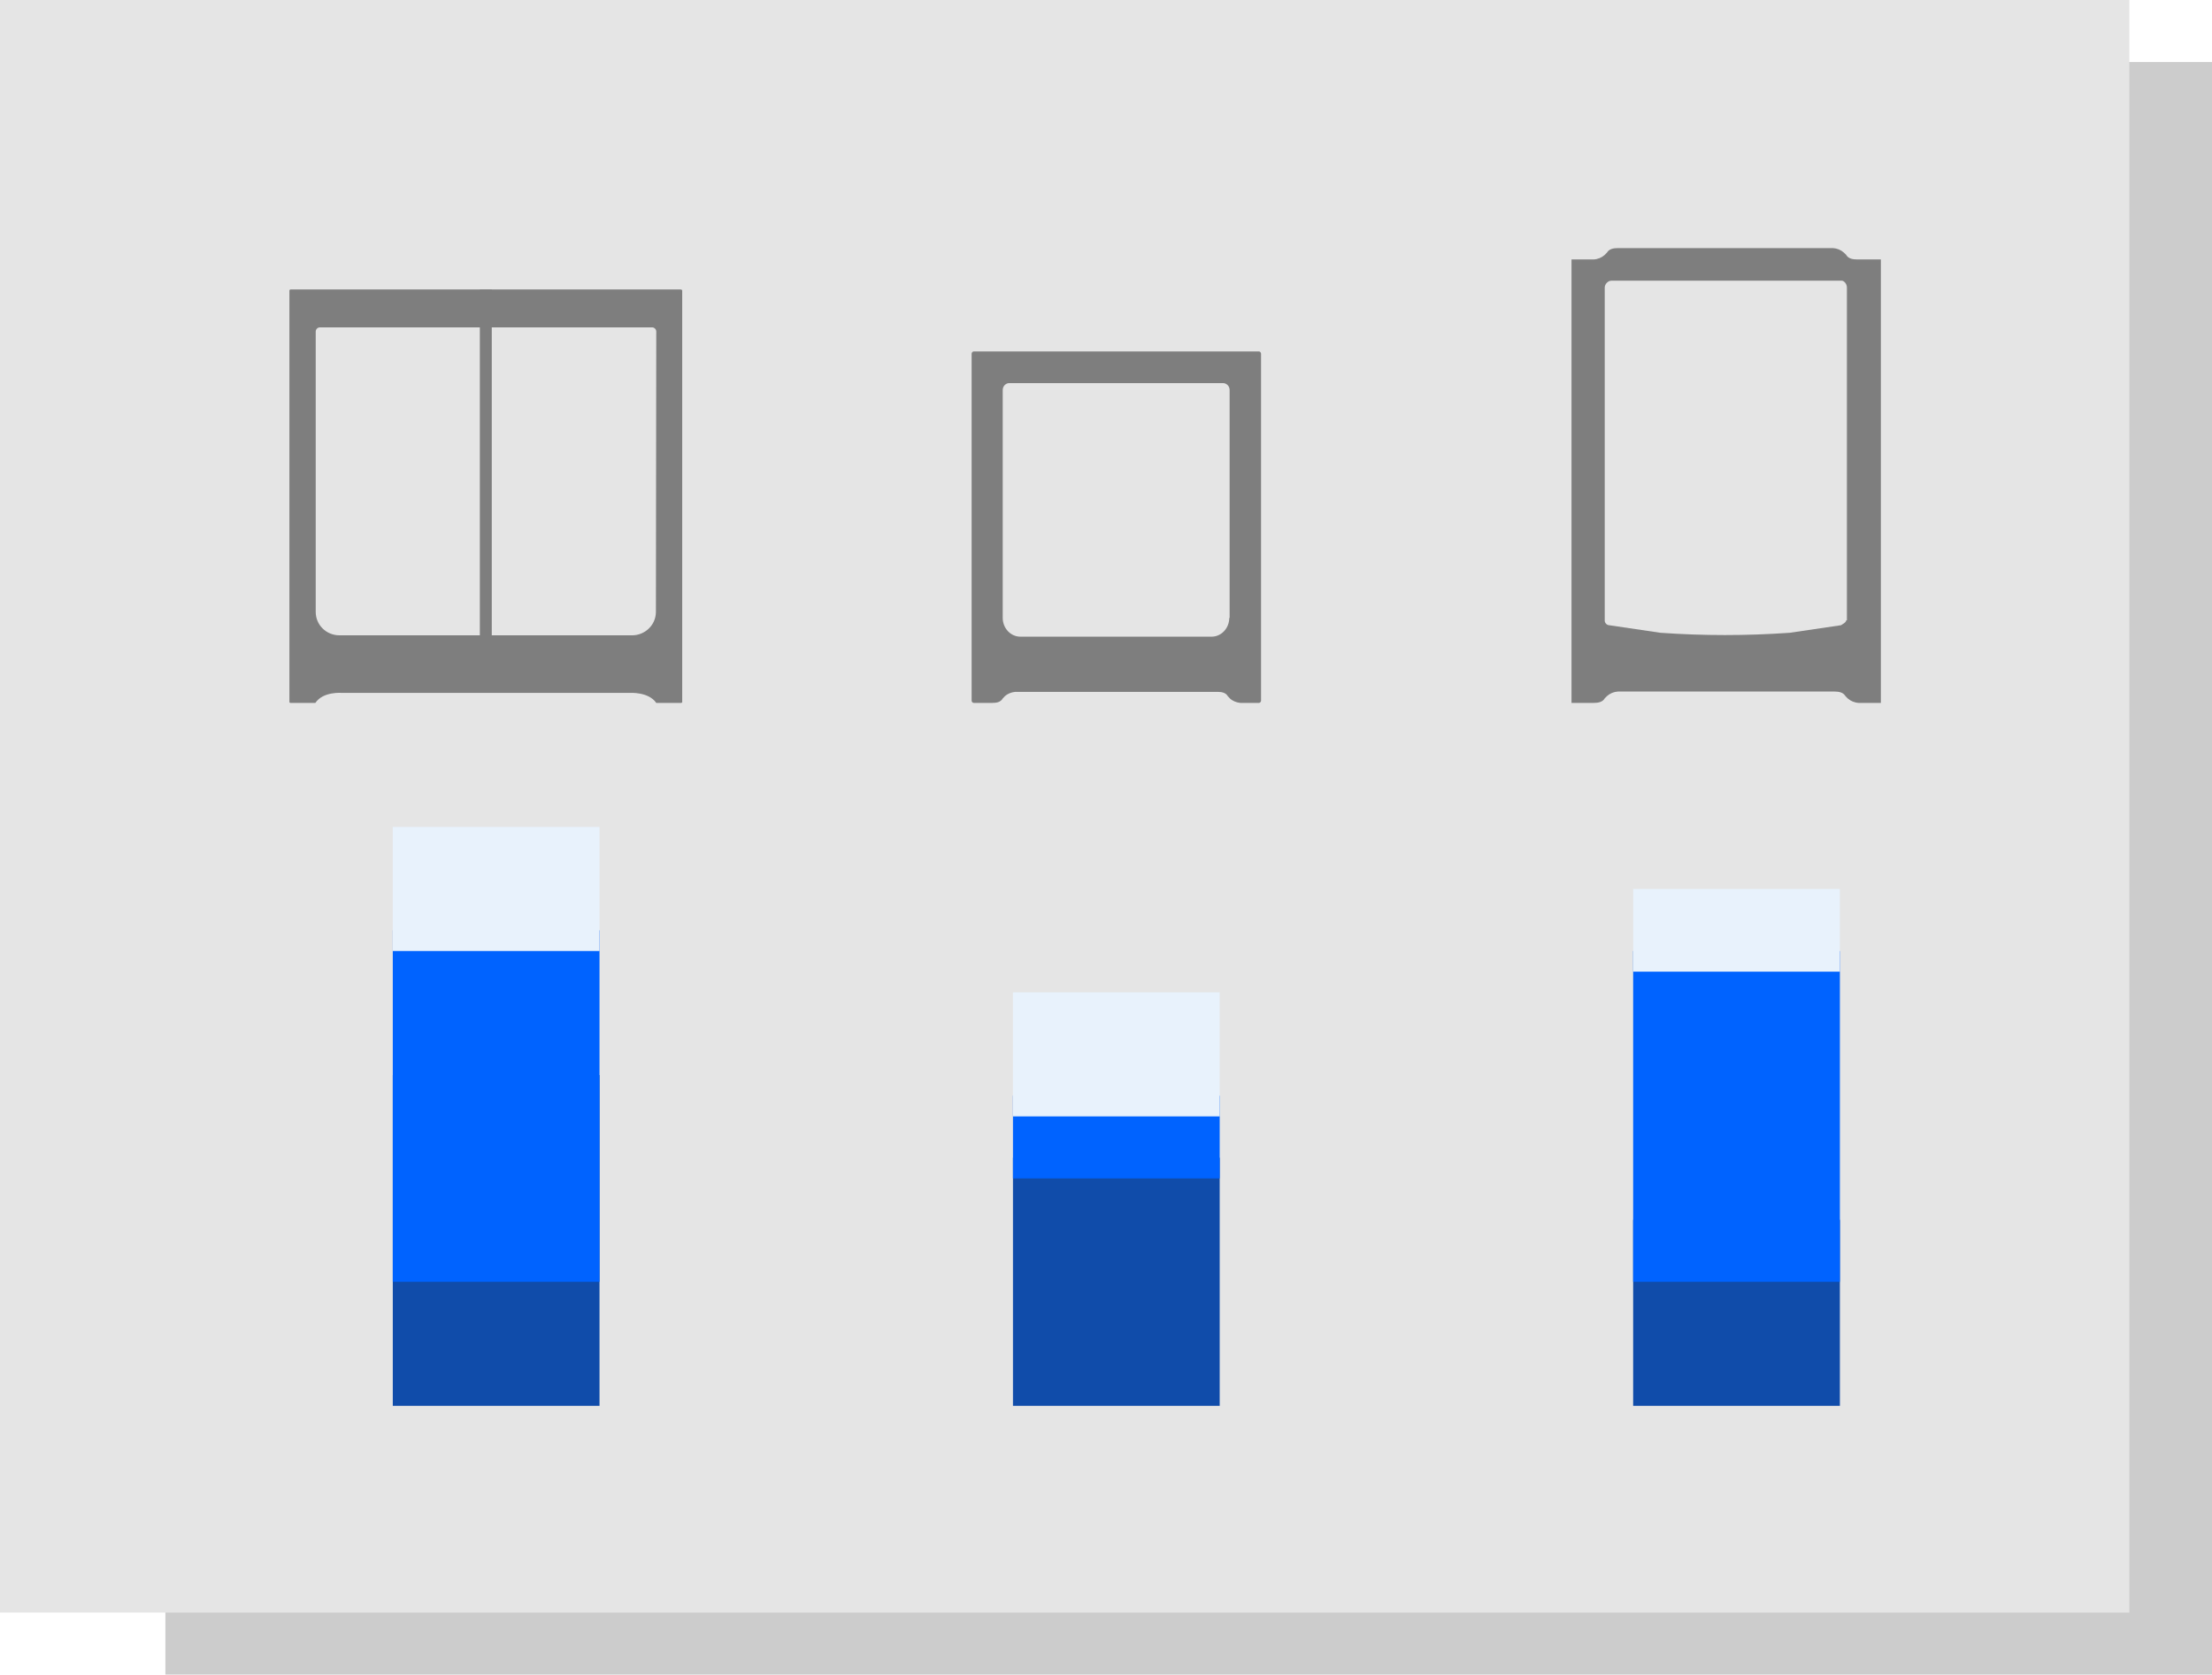
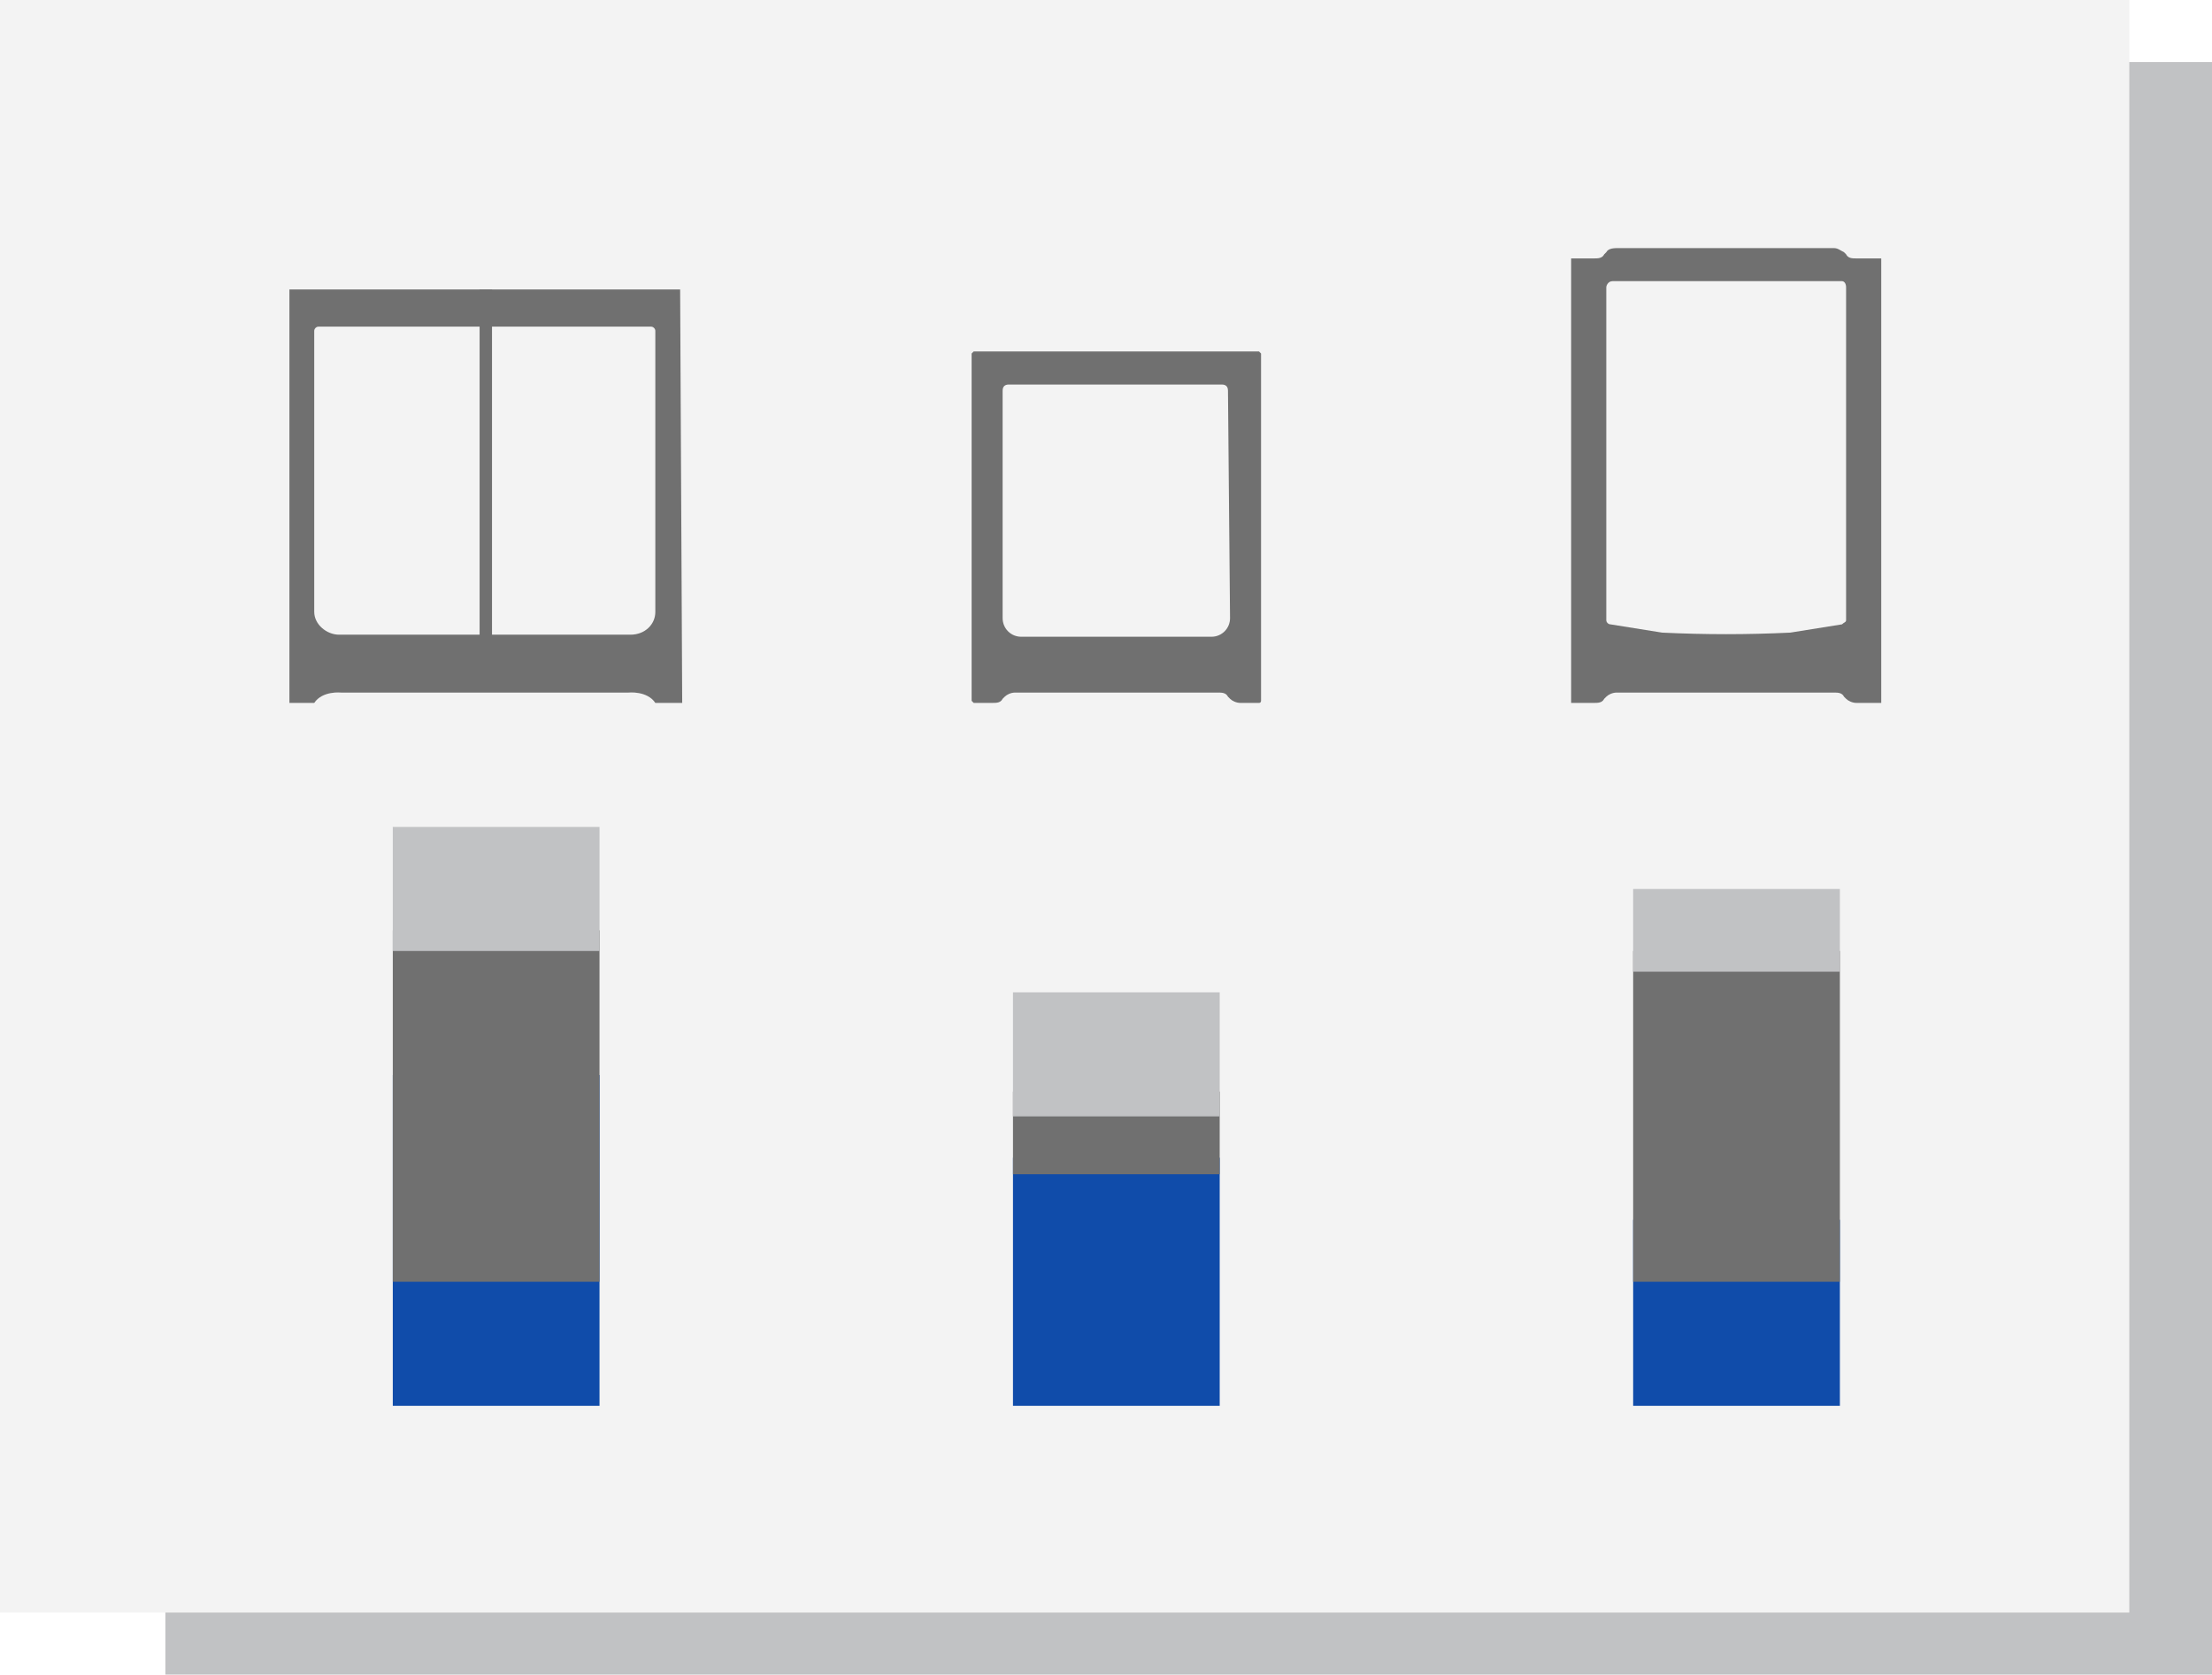
- <svg xmlns="http://www.w3.org/2000/svg" width="107px" height="81px" viewBox="0 0 107 81" version="1.1">
-   <g id="0419-data-collection-update" stroke="none" stroke-width="1" fill="none" fill-rule="evenodd">
-     <g id="4.-collect-data-updated" transform="translate(-410, -330)">
-       <g id="Machine-types" transform="translate(410, 330)">
-         <rect id="Rectangle-Copy-4" fill="#CCCCCC" x="8" y="3" width="99" height="78" />
-         <rect id="Rectangle-Copy-8" fill="#E5E5E5" x="0" y="0" width="103" height="78" />
-         <rect id="Rectangle-Copy-18" fill="#104CAA" x="19" y="52" width="10" height="16" />
-         <rect id="Rectangle-Copy-21" fill="#0063FF" x="19" y="45" width="10" height="17" />
-         <rect id="Rectangle-Copy-24" fill="#E8F2FC" x="19" y="40" width="10" height="6" />
-         <rect id="Rectangle-Copy-19" fill="#104CAA" x="49" y="56" width="10" height="12" />
-         <rect id="Rectangle-Copy-22" fill="#0063FF" x="49" y="53" width="10" height="4" />
-         <rect id="Rectangle-Copy-25" fill="#E8F2FC" x="49" y="48" width="10" height="6" />
-         <rect id="Rectangle-Copy-20" fill="#104CAA" x="79" y="59" width="10" height="9" />
-         <rect id="Rectangle-Copy-23" fill="#0063FF" x="79" y="46" width="10" height="16" />
-         <rect id="Rectangle-Copy-26" fill="#E8F2FC" x="79" y="43" width="10" height="4" />
-         <g id="UMS5" transform="translate(14, 14)" fill="#7E7E7E" fill-rule="nonzero">
-           <path d="M18.932,0 L0.051,0 L0,0.033 L0,19.967 L0.034,20 L1.255,20 C1.629,19.433 2.545,19.516 2.545,19.516 L16.455,19.516 C16.455,19.516 17.371,19.45 17.745,20 L18.966,20 L19,19.967 L19,0.033 L18.932,0 Z M17.728,15.596 C17.728,16.23 17.202,16.731 16.574,16.731 L2.426,16.731 C1.781,16.731 1.272,16.23 1.272,15.596 L1.272,2.035 C1.272,1.935 1.357,1.835 1.476,1.835 L17.541,1.835 C17.643,1.835 17.745,1.918 17.745,2.035 L17.728,15.596 Z" id="Shape" />
-           <polygon id="Path" points="9.212 0 9.788 0 9.788 17.647 9.212 17.647" />
-         </g>
-         <g id="UM3" transform="translate(47, 17)" fill="#7E7E7E" fill-rule="nonzero">
-           <path d="M13.9,0 L0.1,0 C0.05,0 0,0.053 0,0.107 L0,16.893 C0,16.947 0.05,17 0.1,17 L1.002,17 C1.203,17 1.403,16.964 1.504,16.786 L1.604,16.68 C1.737,16.555 1.921,16.484 2.105,16.466 L11.895,16.466 C12.095,16.466 12.296,16.502 12.396,16.68 L12.496,16.786 C12.63,16.911 12.814,16.982 12.998,17 L13.9,17 C13.95,17 14,16.947 14,16.893 L14,0.107 C14,0.053 13.95,0 13.9,0 Z M12.463,12.888 C12.463,13.386 12.079,13.796 11.611,13.796 L2.356,13.796 C1.888,13.796 1.504,13.386 1.504,12.888 L1.504,1.869 C1.504,1.691 1.637,1.531 1.821,1.531 L12.162,1.531 C12.329,1.531 12.48,1.673 12.48,1.869 L12.48,12.888 L12.463,12.888 Z" id="Shape" />
-         </g>
-         <g id="UM2e" transform="translate(76, 12)" fill="#7E7E7E" fill-rule="nonzero">
-           <path d="M13.839,0.55 C13.625,0.55 13.411,0.513 13.304,0.33 L13.196,0.22 C13.046,0.088 12.858,0.01 12.661,0 L2.268,0 C2.054,0 1.839,0.037 1.732,0.22 L1.625,0.33 C1.475,0.462 1.287,0.54 1.089,0.55 L0.018,0.55 L0.018,22 L1.089,22 C1.304,22 1.518,21.963 1.625,21.78 L1.732,21.67 C1.882,21.538 2.07,21.46 2.268,21.45 L12.732,21.45 C12.946,21.45 13.161,21.487 13.268,21.67 L13.375,21.78 C13.525,21.912 13.713,21.99 13.911,22 L14.982,22 L14.982,0.55 L13.839,0.55 Z M13.304,18.022 C13.268,18.132 13.161,18.168 13.054,18.242 L10.571,18.608 C8.446,18.755 6.429,18.755 4.321,18.608 L1.839,18.242 C1.732,18.242 1.625,18.132 1.625,18.022 L1.625,1.907 C1.625,1.76 1.768,1.577 1.946,1.577 L13.089,1.577 C13.196,1.577 13.339,1.723 13.339,1.907 L13.339,18.003 L13.304,18.003 L13.304,18.022 Z" id="Shape" />
-         </g>
-       </g>
-     </g>
+ <svg xmlns="http://www.w3.org/2000/svg" version="1.1" id="Warstwa_1" x="0px" y="0px" viewBox="0 0 107 81" style="enable-background:new 0 0 107 81;" xml:space="preserve">
+   <style type="text/css">
+ 	.st0{fill-rule:evenodd;clip-rule:evenodd;fill:#C1C2C4;}
+ 	.st1{fill-rule:evenodd;clip-rule:evenodd;fill:#F3F3F3;}
+ 	.st2{fill-rule:evenodd;clip-rule:evenodd;fill:#104CAA;}
+ 	.st3{fill-rule:evenodd;clip-rule:evenodd;fill:#707070;}
+ 	.st4{fill:#707070;}
+ </style>
+   <rect id="Rectangle-Copy-4" x="8" y="3" class="st0" width="99" height="78" />
+   <rect id="Rectangle-Copy-8" y="0" class="st1" width="103" height="78" />
+   <rect id="Rectangle-Copy-18" x="19" y="52" class="st2" width="10" height="16" />
+   <rect id="Rectangle-Copy-21" x="19" y="45" class="st3" width="10" height="17" />
+   <rect id="Rectangle-Copy-24" x="19" y="40" class="st0" width="10" height="6" />
+   <rect id="Rectangle-Copy-19" x="49" y="56" class="st2" width="10" height="12" />
+   <rect id="Rectangle-Copy-22" x="49" y="52.8" class="st3" width="10" height="4" />
+   <rect id="Rectangle-Copy-25" x="49" y="48" class="st0" width="10" height="6" />
+   <rect id="Rectangle-Copy-20" x="79" y="59" class="st2" width="10" height="9" />
+   <rect id="Rectangle-Copy-23" x="79" y="46" class="st3" width="10" height="16" />
+   <rect id="Rectangle-Copy-26" x="79" y="43" class="st0" width="10" height="4" />
+   <g id="UMS5" transform="translate(14, 14)">
+     <path id="Shape" class="st4" d="M18.9,0H0.1L0,0V20l0,0h1.2c0.4-0.6,1.3-0.5,1.3-0.5h13.9c0,0,0.9-0.1,1.3,0.5H19l0,0L18.9,0   L18.9,0z M17.7,15.6c0,0.6-0.5,1.1-1.2,1.1H2.4c-0.6,0-1.2-0.5-1.2-1.1V2c0-0.1,0.1-0.2,0.2-0.2h16.1c0.1,0,0.2,0.1,0.2,0.2   L17.7,15.6z" />
+     <polygon id="Path" class="st4" points="9.2,0 9.8,0 9.8,17.6 9.2,17.6  " />
+   </g>
+   <g id="UM3" transform="translate(47, 17)">
+     <path id="Shape_00000076588722791516862980000005320390772403657352_" class="st4" d="M13.9,0H0.1C0.1,0,0,0.1,0,0.1v16.8   C0,16.9,0.1,17,0.1,17H1c0.2,0,0.4,0,0.5-0.2l0.1-0.1c0.1-0.1,0.3-0.2,0.5-0.2h9.8c0.2,0,0.4,0,0.5,0.2l0.1,0.1   c0.1,0.1,0.3,0.2,0.5,0.2h0.9c0.1,0,0.1-0.1,0.1-0.1V0.1C14,0.1,13.9,0,13.9,0z M12.5,12.9c0,0.5-0.4,0.9-0.9,0.9H2.4   c-0.5,0-0.9-0.4-0.9-0.9v-11c0-0.2,0.1-0.3,0.3-0.3h10.3c0.2,0,0.3,0.1,0.3,0.3L12.5,12.9L12.5,12.9z" />
+   </g>
+   <g id="UM2e" transform="translate(76, 12)">
+     <path id="Shape_00000078736099454935088750000007457930252022171063_" class="st4" d="M13.8,0.5c-0.2,0-0.4,0-0.5-0.2l-0.1-0.1   C13,0.1,12.9,0,12.7,0H2.3C2.1,0,1.8,0,1.7,0.2L1.6,0.3C1.5,0.5,1.3,0.5,1.1,0.5H0V22h1.1c0.2,0,0.4,0,0.5-0.2l0.1-0.1   c0.1-0.1,0.3-0.2,0.5-0.2h10.5c0.2,0,0.4,0,0.5,0.2l0.1,0.1c0.1,0.1,0.3,0.2,0.5,0.2H15V0.5H13.8z M13.3,18c0,0.1-0.1,0.1-0.2,0.2   l-2.5,0.4c-2.1,0.1-4.1,0.1-6.2,0l-2.5-0.4c-0.1,0-0.2-0.1-0.2-0.2V1.9c0-0.1,0.1-0.3,0.3-0.3h11.1c0.1,0,0.2,0.1,0.2,0.3L13.3,18   L13.3,18L13.3,18z" />
  </g>
</svg>
